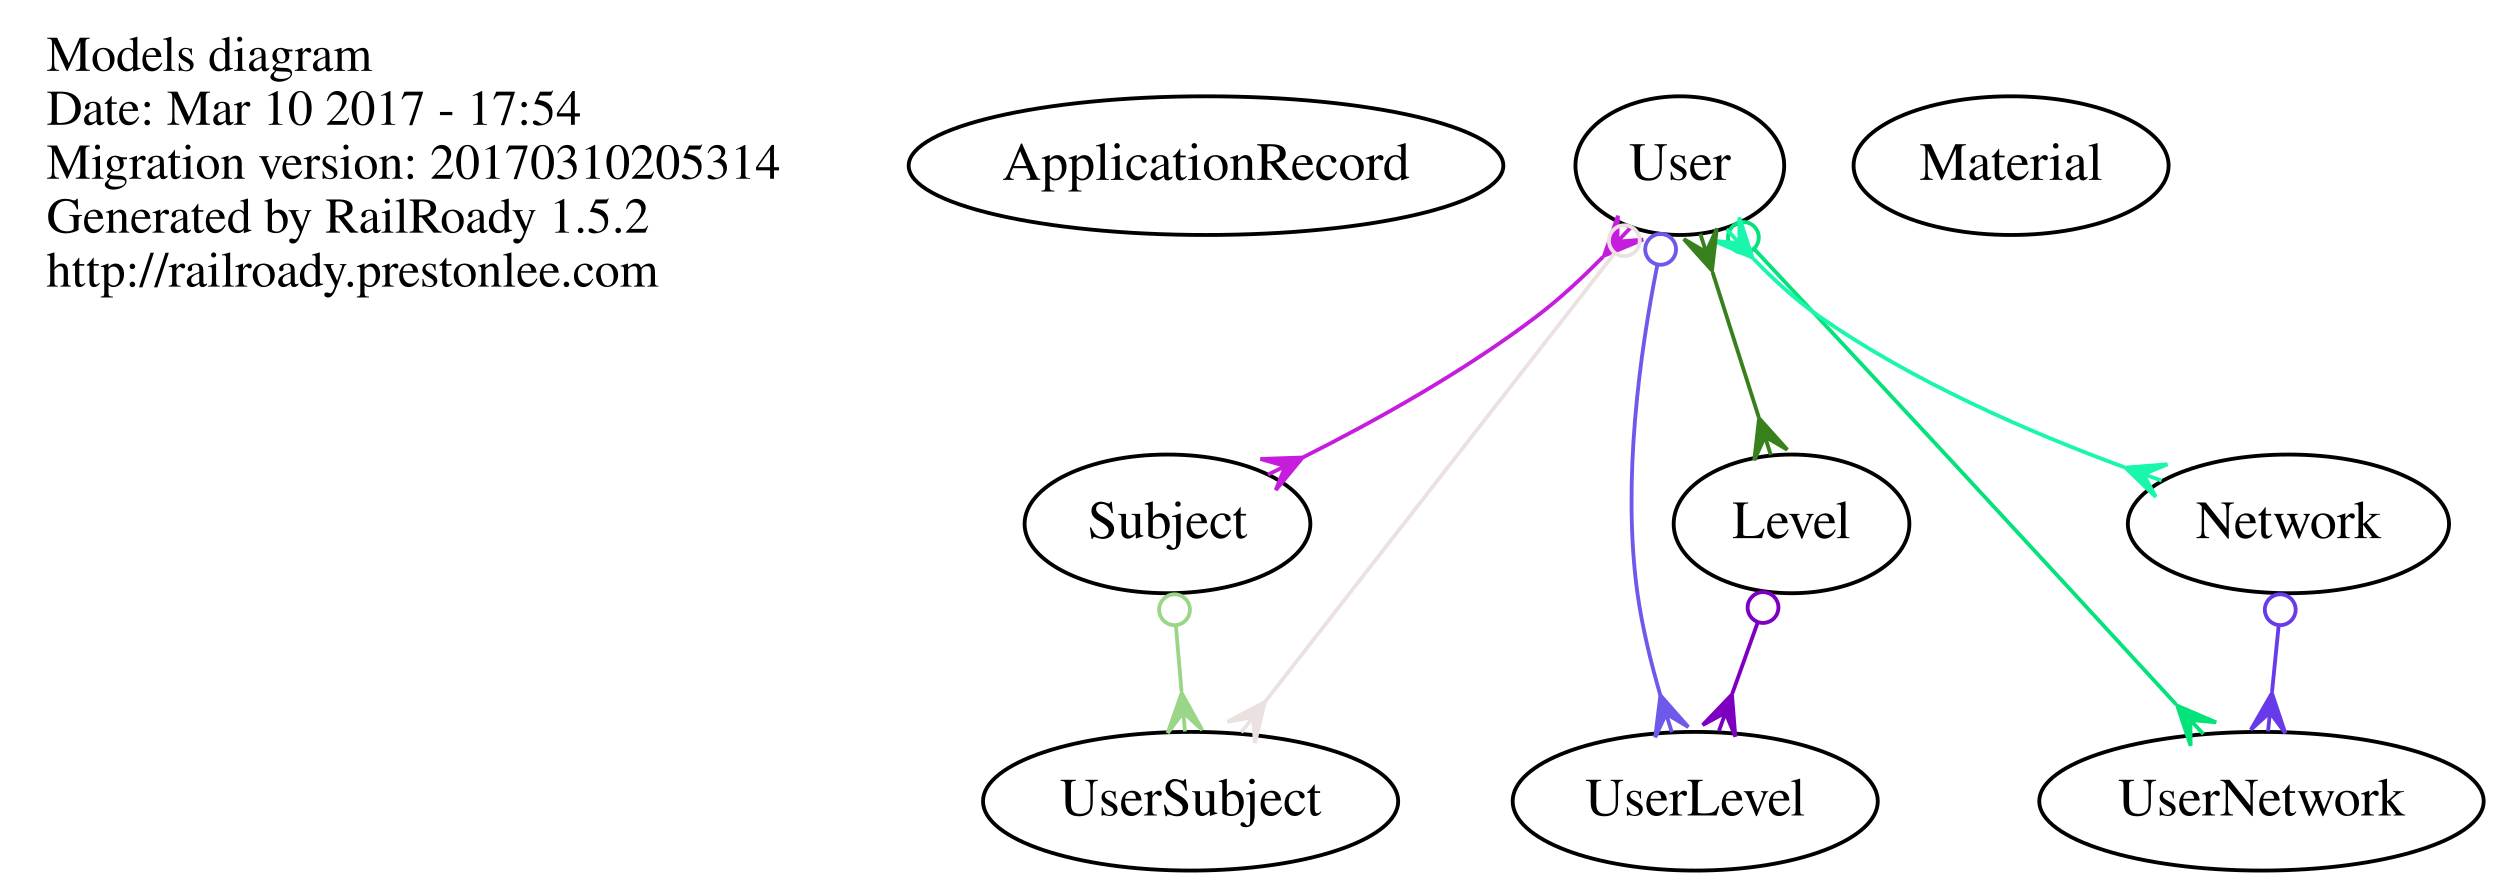
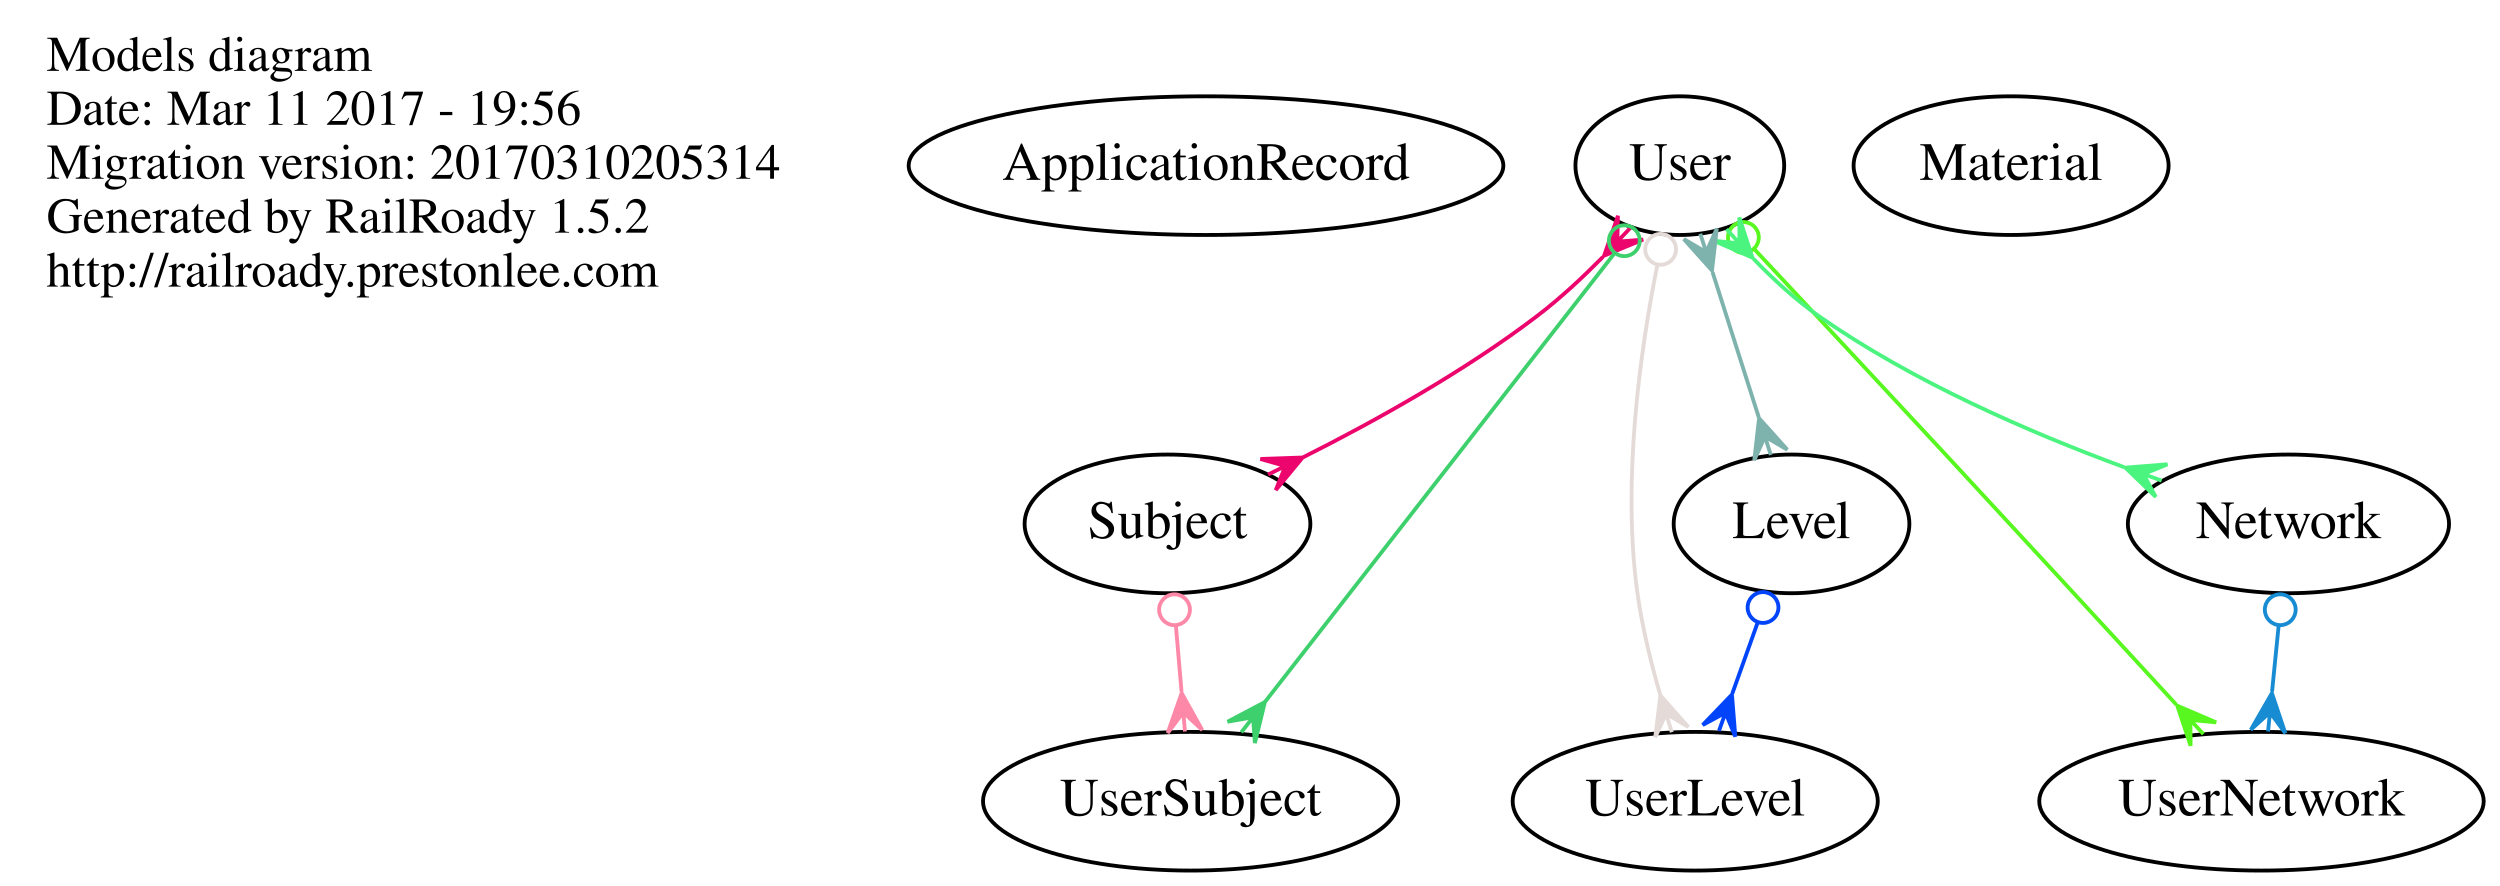
<svg xmlns="http://www.w3.org/2000/svg" width="649pt" height="230pt" viewBox="0.00 0.00 648.84 230.00">
  <g id="graph0" class="graph" transform="scale(1 1) rotate(0) translate(4 226)">
    <polygon fill="none" stroke="none" points="-4,4 -4,-226 644.845,-226 644.845,4 -4,4" />
    <g id="node1" class="node">
      <text text-anchor="start" x="8" y="-207.6" font-family="Times,serif" font-size="13.00">Models diagram</text>
-       <text text-anchor="start" x="8" y="-193.6" font-family="Times,serif" font-size="13.00">Date: Mar 10 2017 - 17:54</text>
+       <text text-anchor="start" x="8" y="-193.6" font-family="Times,serif" font-size="13.00">Date: Mar 11 2017 - 19:56</text>
      <text text-anchor="start" x="8" y="-179.6" font-family="Times,serif" font-size="13.00">Migration version: 20170310205314</text>
      <text text-anchor="start" x="8" y="-165.6" font-family="Times,serif" font-size="13.00">Generated by RailRoady 1.5.2</text>
      <text text-anchor="start" x="8" y="-151.6" font-family="Times,serif" font-size="13.00">http://railroady.prestonlee.com</text>
    </g>
    <g id="node2" class="node">
      <ellipse fill="none" stroke="black" cx="309" cy="-183" rx="77.187" ry="18" />
      <text text-anchor="middle" x="309" y="-179.3" font-family="Times,serif" font-size="14.00">ApplicationRecord</text>
    </g>
    <g id="node3" class="node">
      <ellipse fill="none" stroke="black" cx="432" cy="-183" rx="27.097" ry="18" />
      <text text-anchor="middle" x="432" y="-179.3" font-family="Times,serif" font-size="14.00">User</text>
    </g>
    <g id="node4" class="node">
      <ellipse fill="none" stroke="black" cx="299" cy="-90" rx="37.093" ry="18" />
      <text text-anchor="middle" x="299" y="-86.3" font-family="Times,serif" font-size="14.00">Subject</text>
    </g>
    <g id="edge4" class="edge">
-       <path fill="none" stroke="#c61cdd" d="M412.009,-159.272C406.758,-153.938 400.903,-148.502 395,-144 376.223,-129.679 353.103,-116.792 334.258,-107.313" />
-       <polygon fill="#c61cdd" stroke="#c61cdd" points="412.341,-159.624 415.935,-169.984 415.774,-163.259 419.207,-166.895 419.207,-166.895 419.207,-166.895 415.774,-163.259 422.478,-163.805 412.341,-159.624 412.341,-159.624" />
-       <polygon fill="#c61cdd" stroke="#c61cdd" points="334.085,-107.228 327.102,-98.773 329.6,-105.019 325.114,-102.81 325.114,-102.81 325.114,-102.81 329.6,-105.019 323.126,-106.847 334.085,-107.228 334.085,-107.228" />
+       <path fill="none" stroke="#eb056d" d="M412.009,-159.272C406.758,-153.938 400.903,-148.502 395,-144 376.223,-129.679 353.103,-116.792 334.258,-107.313" />
+       <polygon fill="#eb056d" stroke="#eb056d" points="412.341,-159.624 415.935,-169.984 415.774,-163.259 419.207,-166.895 419.207,-166.895 419.207,-166.895 415.774,-163.259 422.478,-163.805 412.341,-159.624 412.341,-159.624" />
+       <polygon fill="#eb056d" stroke="#eb056d" points="334.085,-107.228 327.102,-98.773 329.6,-105.019 325.114,-102.81 325.114,-102.81 325.114,-102.81 329.6,-105.019 323.126,-106.847 334.085,-107.228 334.085,-107.228" />
    </g>
    <g id="node5" class="node">
      <ellipse fill="none" stroke="black" cx="305" cy="-18" rx="53.891" ry="18" />
      <text text-anchor="middle" x="305" y="-14.3" font-family="Times,serif" font-size="14.00">UserSubject</text>
    </g>
    <g id="edge1" class="edge">
-       <path fill="none" stroke="#ebe1e0" d="M414.931,-160.093C391.371,-129.854 349.005,-75.478 324.313,-43.788" />
-       <ellipse fill="none" stroke="#ebe1e0" cx="417.594" cy="-163.51" rx="4" ry="4" />
-       <polygon fill="#ebe1e0" stroke="#ebe1e0" points="324.29,-43.758 321.693,-33.103 321.217,-39.813 318.144,-35.869 318.144,-35.869 318.144,-35.869 321.217,-39.813 314.594,-38.635 324.29,-43.758 324.29,-43.758" />
+       <path fill="none" stroke="#3ed06d" d="M414.931,-160.093C391.371,-129.854 349.005,-75.478 324.313,-43.788" />
+       <ellipse fill="none" stroke="#3ed06d" cx="417.594" cy="-163.51" rx="4" ry="4" />
+       <polygon fill="#3ed06d" stroke="#3ed06d" points="324.29,-43.758 321.693,-33.103 321.217,-39.813 318.144,-35.869 318.144,-35.869 318.144,-35.869 321.217,-39.813 314.594,-38.635 324.29,-43.758 324.29,-43.758" />
    </g>
    <g id="node6" class="node">
      <ellipse fill="none" stroke="black" cx="436" cy="-18" rx="47.392" ry="18" />
      <text text-anchor="middle" x="436" y="-14.3" font-family="Times,serif" font-size="14.00">UserLevel</text>
    </g>
    <g id="edge2" class="edge">
-       <path fill="none" stroke="#6d5aeb" d="M426.166,-157.21C421.706,-134.873 416.953,-101.162 421,-72 422.215,-63.246 424.508,-53.905 426.942,-45.541" />
-       <ellipse fill="none" stroke="#6d5aeb" cx="427.018" cy="-161.266" rx="4" ry="4" />
-       <polygon fill="#6d5aeb" stroke="#6d5aeb" points="426.96,-45.483 434.216,-37.261 428.439,-40.706 429.918,-35.93 429.918,-35.93 429.918,-35.93 428.439,-40.706 425.619,-34.599 426.96,-45.483 426.96,-45.483" />
+       <path fill="none" stroke="#e4dbd8" d="M426.166,-157.21C421.706,-134.873 416.953,-101.162 421,-72 422.215,-63.246 424.508,-53.905 426.942,-45.541" />
+       <ellipse fill="none" stroke="#e4dbd8" cx="427.018" cy="-161.266" rx="4" ry="4" />
+       <polygon fill="#e4dbd8" stroke="#e4dbd8" points="426.96,-45.483 434.216,-37.261 428.439,-40.706 429.918,-35.93 429.918,-35.93 429.918,-35.93 428.439,-40.706 425.619,-34.599 426.96,-45.483 426.96,-45.483" />
    </g>
    <g id="node8" class="node">
      <ellipse fill="none" stroke="black" cx="583" cy="-18" rx="57.69" ry="18" />
      <text text-anchor="middle" x="583" y="-14.3" font-family="Times,serif" font-size="14.00">UserNetwork</text>
    </g>
    <g id="edge3" class="edge">
-       <path fill="none" stroke="#04e27a" d="M451.365,-161.297C465.214,-146.476 484.283,-126.036 501,-108 521.312,-86.086 544.363,-61.052 560.841,-43.129" />
-       <ellipse fill="none" stroke="#04e27a" cx="448.503" cy="-164.36" rx="4" ry="4" />
-       <polygon fill="#04e27a" stroke="#04e27a" points="561.149,-42.793 571.229,-38.475 564.533,-39.112 567.916,-35.431 567.916,-35.431 567.916,-35.431 564.533,-39.112 564.603,-32.385 561.149,-42.793 561.149,-42.793" />
+       <path fill="none" stroke="#59f720" d="M451.365,-161.297C465.214,-146.476 484.283,-126.036 501,-108 521.312,-86.086 544.363,-61.052 560.841,-43.129" />
+       <ellipse fill="none" stroke="#59f720" cx="448.503" cy="-164.36" rx="4" ry="4" />
+       <polygon fill="#59f720" stroke="#59f720" points="561.149,-42.793 571.229,-38.475 564.533,-39.112 567.916,-35.431 567.916,-35.431 567.916,-35.431 564.533,-39.112 564.603,-32.385 561.149,-42.793 561.149,-42.793" />
    </g>
    <g id="node9" class="node">
      <ellipse fill="none" stroke="black" cx="590" cy="-90" rx="41.693" ry="18" />
      <text text-anchor="middle" x="590" y="-86.3" font-family="Times,serif" font-size="14.00">Network</text>
    </g>
    <g id="edge6" class="edge">
-       <path fill="none" stroke="#1af6ab" d="M451.088,-158.852C456.207,-153.529 461.999,-148.204 468,-144 492.269,-126.997 522.862,-113.723 547.34,-104.712" />
-       <polygon fill="#1af6ab" stroke="#1af6ab" points="450.848,-159.117 440.793,-163.493 447.485,-162.818 444.123,-166.519 444.123,-166.519 444.123,-166.519 447.485,-162.818 447.454,-169.545 450.848,-159.117 450.848,-159.117" />
-       <polygon fill="#1af6ab" stroke="#1af6ab" points="547.661,-104.598 558.592,-105.469 552.369,-102.915 557.077,-101.232 557.077,-101.232 557.077,-101.232 552.369,-102.915 555.563,-96.994 547.661,-104.598 547.661,-104.598" />
+       <path fill="none" stroke="#4bf47f" d="M451.088,-158.852C456.207,-153.529 461.999,-148.204 468,-144 492.269,-126.997 522.862,-113.723 547.34,-104.712" />
+       <polygon fill="#4bf47f" stroke="#4bf47f" points="450.848,-159.117 440.793,-163.493 447.485,-162.818 444.123,-166.519 444.123,-166.519 444.123,-166.519 447.485,-162.818 447.454,-169.545 450.848,-159.117 450.848,-159.117" />
+       <polygon fill="#4bf47f" stroke="#4bf47f" points="547.661,-104.598 558.592,-105.469 552.369,-102.915 557.077,-101.232 557.077,-101.232 557.077,-101.232 552.369,-102.915 555.563,-96.994 547.661,-104.598 547.661,-104.598" />
    </g>
    <g id="node10" class="node">
      <ellipse fill="none" stroke="black" cx="461" cy="-90" rx="30.595" ry="18" />
      <text text-anchor="middle" x="461" y="-86.3" font-family="Times,serif" font-size="14.00">Level</text>
    </g>
    <g id="edge5" class="edge">
-       <path fill="none" stroke="#37801c" d="M440.491,-155.356C444.272,-143.493 448.714,-129.552 452.496,-117.684" />
-       <polygon fill="#37801c" stroke="#37801c" points="440.355,-155.781 433.031,-163.943 438.837,-160.545 437.319,-165.309 437.319,-165.309 437.319,-165.309 438.837,-160.545 441.607,-166.676 440.355,-155.781 440.355,-155.781" />
-       <polygon fill="#37801c" stroke="#37801c" points="452.58,-117.421 459.904,-109.26 454.098,-112.657 455.616,-107.893 455.616,-107.893 455.616,-107.893 454.098,-112.657 451.329,-106.527 452.58,-117.421 452.58,-117.421" />
+       <path fill="none" stroke="#7db2ad" d="M440.491,-155.356C444.272,-143.493 448.714,-129.552 452.496,-117.684" />
+       <polygon fill="#7db2ad" stroke="#7db2ad" points="440.355,-155.781 433.031,-163.943 438.837,-160.545 437.319,-165.309 437.319,-165.309 437.319,-165.309 438.837,-160.545 441.607,-166.676 440.355,-155.781 440.355,-155.781" />
+       <polygon fill="#7db2ad" stroke="#7db2ad" points="452.58,-117.421 459.904,-109.26 454.098,-112.657 455.616,-107.893 455.616,-107.893 455.616,-107.893 454.098,-112.657 451.329,-106.527 452.58,-117.421 452.58,-117.421" />
    </g>
    <g id="edge7" class="edge">
-       <path fill="none" stroke="#9bd688" d="M301.174,-63.64C301.652,-58.063 302.16,-52.132 302.645,-46.476" />
-       <ellipse fill="none" stroke="#9bd688" cx="300.825" cy="-67.711" rx="4" ry="4" />
-       <polygon fill="#9bd688" stroke="#9bd688" points="302.68,-46.068 308.017,-36.489 303.107,-41.086 303.534,-36.104 303.534,-36.104 303.534,-36.104 303.107,-41.086 299.05,-35.72 302.68,-46.068 302.68,-46.068" />
+       <path fill="none" stroke="#fd88a7" d="M301.174,-63.64C301.652,-58.063 302.16,-52.132 302.645,-46.476" />
+       <ellipse fill="none" stroke="#fd88a7" cx="300.825" cy="-67.711" rx="4" ry="4" />
+       <polygon fill="#fd88a7" stroke="#fd88a7" points="302.68,-46.068 308.017,-36.489 303.107,-41.086 303.534,-36.104 303.534,-36.104 303.534,-36.104 303.107,-41.086 299.05,-35.72 302.68,-46.068 302.68,-46.068" />
    </g>
    <g id="node7" class="node">
      <ellipse fill="none" stroke="black" cx="518" cy="-183" rx="40.893" ry="18" />
      <text text-anchor="middle" x="518" y="-179.3" font-family="Times,serif" font-size="14.00">Material</text>
    </g>
    <g id="edge8" class="edge">
-       <path fill="none" stroke="#683bea" d="M587.464,-63.64C586.906,-58.063 586.313,-52.132 585.748,-46.476" />
-       <ellipse fill="none" stroke="#683bea" cx="587.872" cy="-67.716" rx="4" ry="4" />
-       <polygon fill="#683bea" stroke="#683bea" points="585.706,-46.055 589.188,-35.657 585.208,-41.08 584.71,-36.104 584.71,-36.104 584.71,-36.104 585.208,-41.08 580.233,-36.552 585.706,-46.055 585.706,-46.055" />
+       <path fill="none" stroke="#188cd3" d="M587.464,-63.64C586.906,-58.063 586.313,-52.132 585.748,-46.476" />
+       <ellipse fill="none" stroke="#188cd3" cx="587.872" cy="-67.716" rx="4" ry="4" />
+       <polygon fill="#188cd3" stroke="#188cd3" points="585.706,-46.055 589.188,-35.657 585.208,-41.08 584.71,-36.104 584.71,-36.104 584.71,-36.104 585.208,-41.08 580.233,-36.552 585.706,-46.055 585.706,-46.055" />
    </g>
    <g id="edge9" class="edge">
-       <path fill="none" stroke="#7d00c1" d="M452.167,-64.267C450.05,-58.34 447.779,-51.981 445.628,-45.959" />
-       <ellipse fill="none" stroke="#7d00c1" cx="453.603" cy="-68.288" rx="4" ry="4" />
-       <polygon fill="#7d00c1" stroke="#7d00c1" points="445.533,-45.693 446.408,-34.762 443.851,-40.984 442.17,-36.275 442.17,-36.275 442.17,-36.275 443.851,-40.984 437.932,-37.789 445.533,-45.693 445.533,-45.693" />
+       <path fill="none" stroke="#0144fa" d="M452.167,-64.267C450.05,-58.34 447.779,-51.981 445.628,-45.959" />
+       <ellipse fill="none" stroke="#0144fa" cx="453.603" cy="-68.288" rx="4" ry="4" />
+       <polygon fill="#0144fa" stroke="#0144fa" points="445.533,-45.693 446.408,-34.762 443.851,-40.984 442.17,-36.275 442.17,-36.275 442.17,-36.275 443.851,-40.984 437.932,-37.789 445.533,-45.693 445.533,-45.693" />
    </g>
  </g>
</svg>
